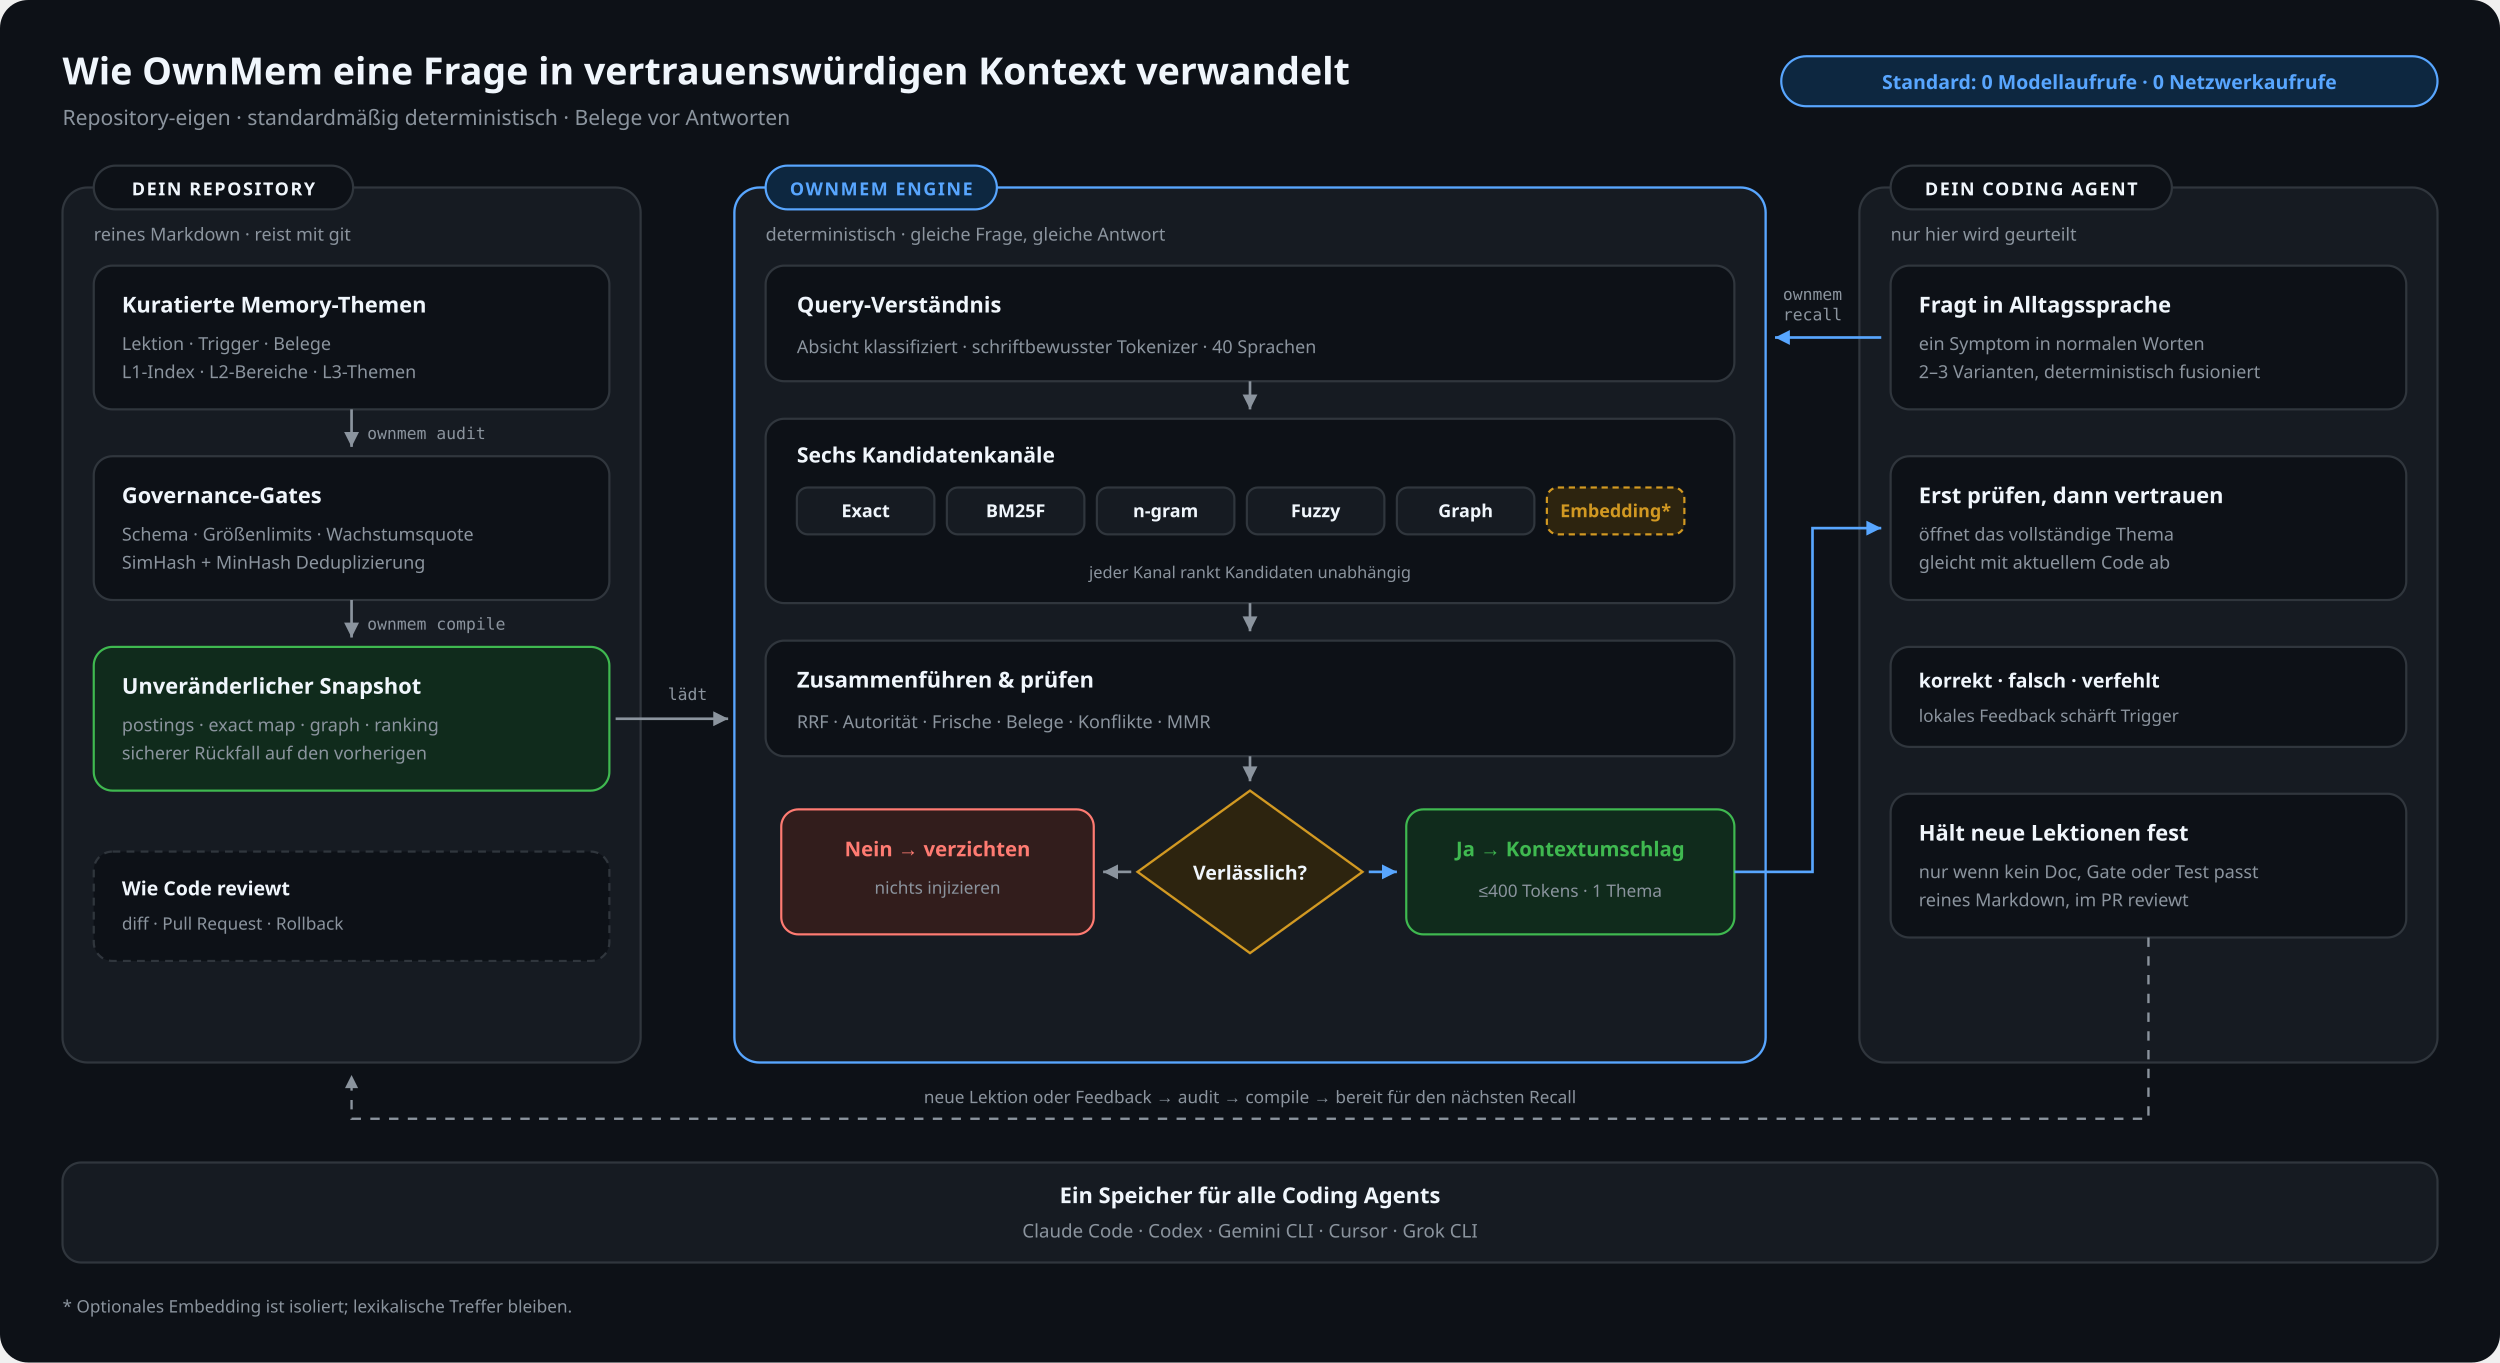
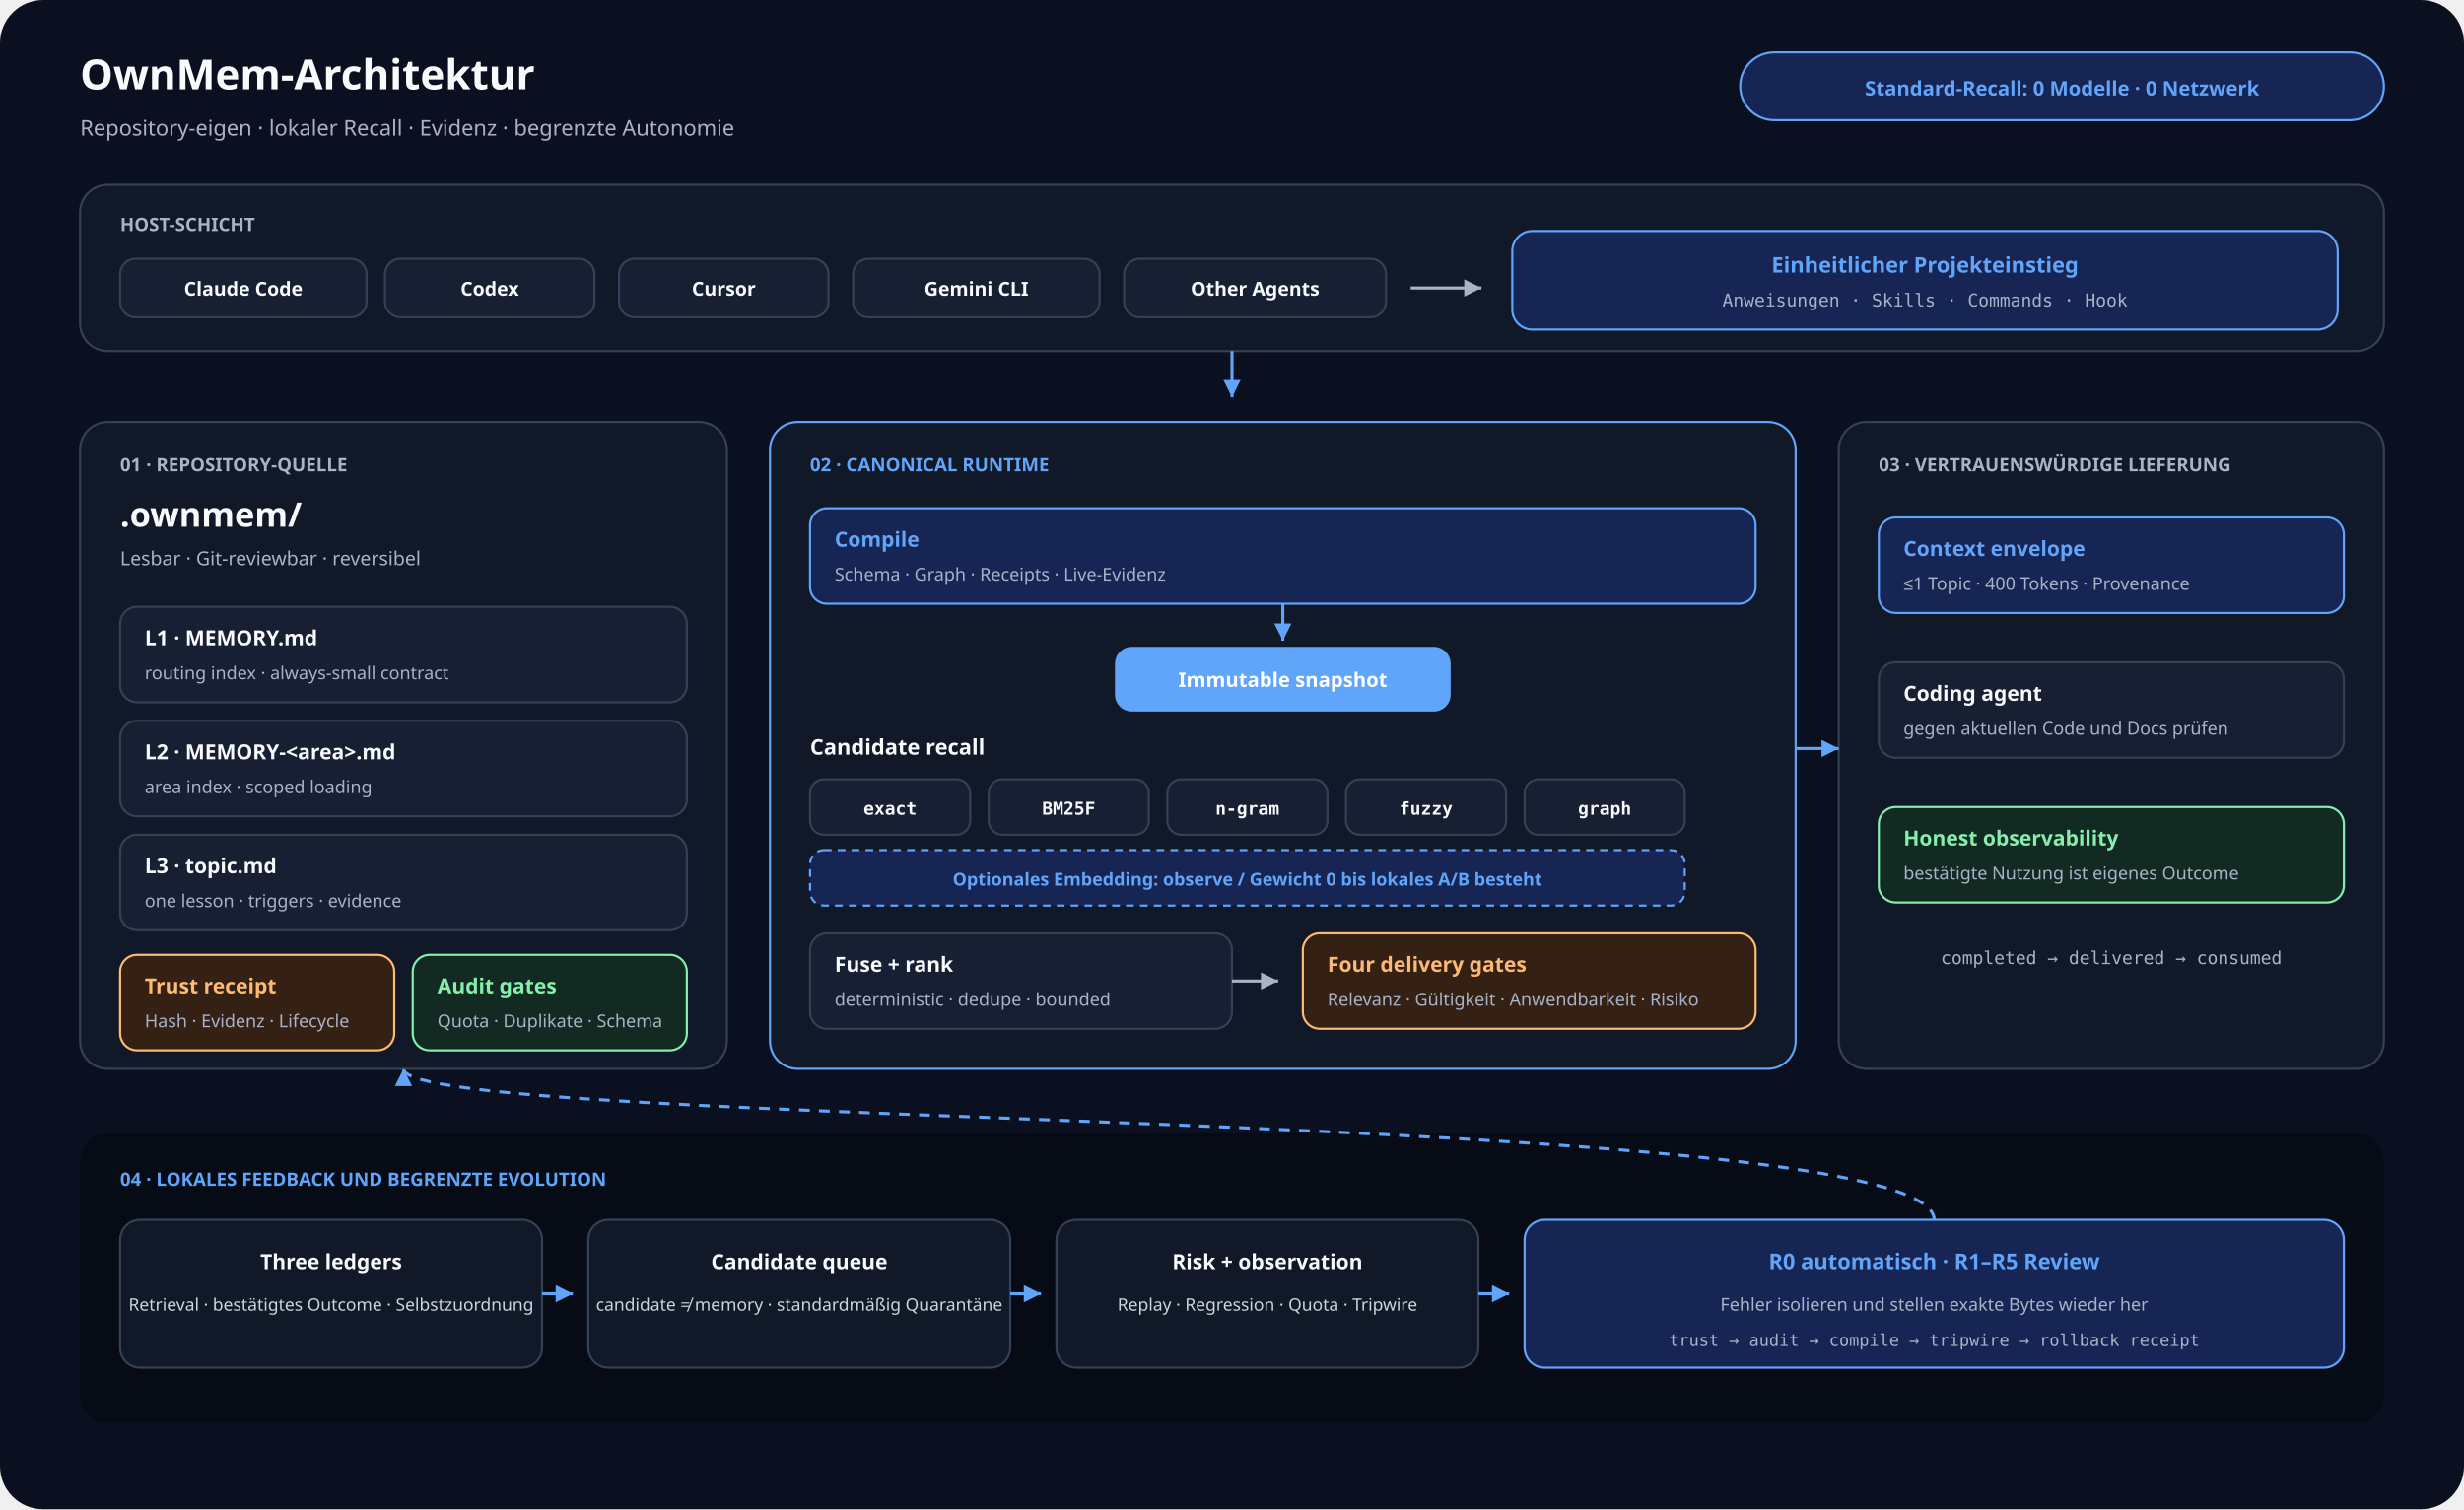
- <svg xmlns="http://www.w3.org/2000/svg" viewBox="0 0 1600 872" role="img" aria-labelledby="title description" font-family="-apple-system, BlinkMacSystemFont, 'Segoe UI', 'Noto Sans', 'Helvetica Neue', Arial, sans-serif">
+ <svg xmlns="http://www.w3.org/2000/svg" viewBox="0 0 1600 980" role="img" aria-labelledby="title description" font-family="-apple-system, BlinkMacSystemFont, 'Segoe UI', 'Noto Sans', Arial, sans-serif">
  <defs>
    <marker id="arrow" viewBox="0 0 10 10" refX="8" refY="5" markerWidth="7" markerHeight="7" orient="auto-start-reverse">
-       <path d="M 0 1 L 8 5 L 0 9 z" fill="#8b949e" />
+       <path d="M 0 1 L 8 5 L 0 9 z" fill="#a8b3c7" />
    </marker>
-     <marker id="accent" viewBox="0 0 10 10" refX="8" refY="5" markerWidth="7" markerHeight="7" orient="auto-start-reverse">
-       <path d="M 0 1 L 8 5 L 0 9 z" fill="#58a6ff" />
+     <marker id="arrowBlue" viewBox="0 0 10 10" refX="8" refY="5" markerWidth="7" markerHeight="7" orient="auto-start-reverse">
+       <path d="M 0 1 L 8 5 L 0 9 z" fill="#60a5fa" />
    </marker>
  </defs>
-   <rect x="0" y="0" width="1600" height="872" rx="18" fill="#0d1117" />
-   <text x="40" y="54" text-anchor="start" font-size="24" font-weight="700" fill="#f0f6fc">Wie OwnMem eine Frage in vertrauenswürdigen Kontext verwandelt</text>
-   <text x="40" y="80" text-anchor="start" font-size="13.5" font-weight="400" fill="#8b949e">Repository-eigen · standardmäßig deterministisch · Belege vor Antworten</text>
-   <rect x="1140" y="36" width="420" height="32" rx="16" fill="#0d2740" stroke="#58a6ff" stroke-width="1.4" />
-   <text x="1350" y="57" text-anchor="middle" font-size="12.5" font-weight="600" fill="#58a6ff">Standard: 0 Modellaufrufe · 0 Netzwerkaufrufe</text>
-   <rect x="40" y="120" width="370" height="560" rx="16" fill="#161b22" stroke="#30363d" stroke-width="1.4" />
-   <rect x="470" y="120" width="660" height="560" rx="16" fill="#161b22" stroke="#58a6ff" stroke-width="1.5" />
-   <rect x="1190" y="120" width="370" height="560" rx="16" fill="#161b22" stroke="#30363d" stroke-width="1.4" />
-   <rect x="60" y="106" width="166" height="28" rx="14" fill="#0d1117" stroke="#30363d" stroke-width="1.4" />
-   <text x="143" y="125" text-anchor="middle" font-size="11.5" font-weight="700" letter-spacing="1" fill="#f0f6fc">DEIN REPOSITORY</text>
-   <rect x="490" y="106" width="148" height="28" rx="14" fill="#0d2740" stroke="#58a6ff" stroke-width="1.4" />
-   <text x="564" y="125" text-anchor="middle" font-size="11.5" font-weight="700" letter-spacing="1" fill="#58a6ff">OWNMEM ENGINE</text>
-   <rect x="1210" y="106" width="180" height="28" rx="14" fill="#0d1117" stroke="#30363d" stroke-width="1.4" />
-   <text x="1300" y="125" text-anchor="middle" font-size="11.5" font-weight="700" letter-spacing="1" fill="#f0f6fc">DEIN CODING AGENT</text>
-   <text x="60" y="154" text-anchor="start" font-size="11.5" font-weight="400" fill="#8b949e">reines Markdown · reist mit git</text>
-   <text x="490" y="154" text-anchor="start" font-size="11.5" font-weight="400" fill="#8b949e">deterministisch · gleiche Frage, gleiche Antwort</text>
-   <text x="1210" y="154" text-anchor="start" font-size="11.5" font-weight="400" fill="#8b949e">nur hier wird geurteilt</text>
-   <rect x="60" y="170" width="330" height="92" rx="12" fill="#0d1117" stroke="#30363d" stroke-width="1.4" />
-   <text x="78" y="200" text-anchor="start" font-size="14" font-weight="650" fill="#f0f6fc">Kuratierte Memory-Themen</text>
-   <text x="78" y="224" text-anchor="start" font-size="11.5" font-weight="400" fill="#8b949e">Lektion · Trigger · Belege</text>
-   <text x="78" y="242" text-anchor="start" font-size="11.5" font-weight="400" fill="#8b949e">L1-Index · L2-Bereiche · L3-Themen</text>
-   <path d="M 225 262 L 225 286" fill="none" stroke="#8b949e" stroke-width="1.7" marker-end="url(#arrow)" />
-   <text x="235" y="281" text-anchor="start" font-size="10.5" font-weight="400" font-family="ui-monospace, SFMono-Regular, 'SF Mono', Menlo, Consolas, monospace" fill="#8b949e">ownmem audit</text>
-   <rect x="60" y="292" width="330" height="92" rx="12" fill="#0d1117" stroke="#30363d" stroke-width="1.4" />
-   <text x="78" y="322" text-anchor="start" font-size="14" font-weight="650" fill="#f0f6fc">Governance-Gates</text>
-   <text x="78" y="346" text-anchor="start" font-size="11.5" font-weight="400" fill="#8b949e">Schema · Größenlimits · Wachstumsquote</text>
-   <text x="78" y="364" text-anchor="start" font-size="11.5" font-weight="400" fill="#8b949e">SimHash + MinHash Deduplizierung</text>
-   <path d="M 225 384 L 225 408" fill="none" stroke="#8b949e" stroke-width="1.7" marker-end="url(#arrow)" />
-   <text x="235" y="403" text-anchor="start" font-size="10.5" font-weight="400" font-family="ui-monospace, SFMono-Regular, 'SF Mono', Menlo, Consolas, monospace" fill="#8b949e">ownmem compile</text>
-   <rect x="60" y="414" width="330" height="92" rx="12" fill="#102b1c" stroke="#3fb950" stroke-width="1.4" />
-   <text x="78" y="444" text-anchor="start" font-size="14" font-weight="650" fill="#f0f6fc">Unveränderlicher Snapshot</text>
-   <text x="78" y="468" text-anchor="start" font-size="11.5" font-weight="400" fill="#8b949e">postings · exact map · graph · ranking</text>
-   <text x="78" y="486" text-anchor="start" font-size="11.5" font-weight="400" fill="#8b949e">sicherer Rückfall auf den vorherigen</text>
-   <rect x="60" y="545" width="330" height="70" rx="12" fill="#0d1117" stroke="#30363d" stroke-width="1.4" stroke-dasharray="5 4" />
-   <text x="78" y="573" text-anchor="start" font-size="12.5" font-weight="600" fill="#f0f6fc">Wie Code reviewt</text>
-   <text x="78" y="595" text-anchor="start" font-size="11" font-weight="400" fill="#8b949e">diff · Pull Request · Rollback</text>
-   <text x="440" y="448" text-anchor="middle" font-size="10.5" font-weight="400" font-family="ui-monospace, SFMono-Regular, 'SF Mono', Menlo, Consolas, monospace" fill="#8b949e">lädt</text>
-   <path d="M 394 460 L 466 460" fill="none" stroke="#8b949e" stroke-width="1.7" marker-end="url(#arrow)" />
-   <rect x="490" y="170" width="620" height="74" rx="12" fill="#0d1117" stroke="#30363d" stroke-width="1.4" />
-   <text x="510" y="200" text-anchor="start" font-size="14" font-weight="650" fill="#f0f6fc">Query-Verständnis</text>
-   <text x="510" y="226" text-anchor="start" font-size="11.5" font-weight="400" fill="#8b949e">Absicht klassifiziert · schriftbewusster Tokenizer · 40 Sprachen</text>
-   <path d="M 800 244 L 800 262" fill="none" stroke="#8b949e" stroke-width="1.7" marker-end="url(#arrow)" />
-   <rect x="490" y="268" width="620" height="118" rx="12" fill="#0d1117" stroke="#30363d" stroke-width="1.4" />
-   <text x="510" y="296" text-anchor="start" font-size="13.5" font-weight="650" fill="#f0f6fc">Sechs Kandidatenkanäle</text>
-   <rect x="510" y="312" width="88" height="30" rx="7" fill="#161b22" stroke="#30363d" stroke-width="1.4" />
-   <text x="554" y="331" text-anchor="middle" font-size="11.5" font-weight="600" fill="#f0f6fc">Exact</text>
-   <rect x="606" y="312" width="88" height="30" rx="7" fill="#161b22" stroke="#30363d" stroke-width="1.4" />
-   <text x="650" y="331" text-anchor="middle" font-size="11.5" font-weight="600" fill="#f0f6fc">BM25F</text>
-   <rect x="702" y="312" width="88" height="30" rx="7" fill="#161b22" stroke="#30363d" stroke-width="1.4" />
-   <text x="746" y="331" text-anchor="middle" font-size="11.5" font-weight="600" fill="#f0f6fc">n-gram</text>
-   <rect x="798" y="312" width="88" height="30" rx="7" fill="#161b22" stroke="#30363d" stroke-width="1.4" />
-   <text x="842" y="331" text-anchor="middle" font-size="11.5" font-weight="600" fill="#f0f6fc">Fuzzy</text>
-   <rect x="894" y="312" width="88" height="30" rx="7" fill="#161b22" stroke="#30363d" stroke-width="1.4" />
-   <text x="938" y="331" text-anchor="middle" font-size="11.5" font-weight="600" fill="#f0f6fc">Graph</text>
-   <rect x="990" y="312" width="88" height="30" rx="7" fill="#2d240f" stroke="#d29922" stroke-width="1.4" stroke-dasharray="4 3" />
-   <text x="1034" y="331" text-anchor="middle" font-size="11.5" font-weight="600" fill="#d29922">Embedding*</text>
-   <text x="800" y="370" text-anchor="middle" font-size="10.5" font-weight="400" fill="#8b949e">jeder Kanal rankt Kandidaten unabhängig</text>
-   <path d="M 800 386 L 800 404" fill="none" stroke="#8b949e" stroke-width="1.7" marker-end="url(#arrow)" />
-   <rect x="490" y="410" width="620" height="74" rx="12" fill="#0d1117" stroke="#30363d" stroke-width="1.4" />
-   <text x="510" y="440" text-anchor="start" font-size="14" font-weight="650" fill="#f0f6fc">Zusammenführen &amp; prüfen</text>
-   <text x="510" y="466" text-anchor="start" font-size="11.5" font-weight="400" fill="#8b949e">RRF · Autorität · Frische · Belege · Konflikte · MMR</text>
-   <path d="M 800 484 L 800 500" fill="none" stroke="#8b949e" stroke-width="1.7" marker-end="url(#arrow)" />
-   <polygon points="800,506 872,558 800,610 728,558" fill="#2d240f" stroke="#d29922" stroke-width="1.5" />
-   <text x="800" y="563" text-anchor="middle" font-size="12.5" font-weight="650" fill="#f0f6fc">Verlässlich?</text>
-   <rect x="500" y="518" width="200" height="80" rx="11" fill="#321d1c" stroke="#ff7b72" stroke-width="1.4" />
-   <text x="600" y="548" text-anchor="middle" font-size="13" font-weight="650" fill="#ff7b72">Nein → verzichten</text>
-   <text x="600" y="572" text-anchor="middle" font-size="11" font-weight="400" fill="#8b949e">nichts injizieren</text>
-   <path d="M 724 558 L 706 558" fill="none" stroke="#8b949e" stroke-width="1.7" marker-end="url(#arrow)" />
-   <rect x="900" y="518" width="210" height="80" rx="11" fill="#102b1c" stroke="#3fb950" stroke-width="1.4" />
-   <text x="1005" y="548" text-anchor="middle" font-size="13" font-weight="650" fill="#3fb950">Ja → Kontextumschlag</text>
-   <text x="1005" y="574" text-anchor="middle" font-size="11" font-weight="400" fill="#8b949e">≤400 Tokens · 1 Thema</text>
-   <path d="M 876 558 L 894 558" fill="none" stroke="#58a6ff" stroke-width="1.7" marker-end="url(#accent)" />
-   <path d="M 1110 558 L 1160 558 L 1160 338 L 1204 338" fill="none" stroke="#58a6ff" stroke-width="1.7" marker-end="url(#accent)" />
-   <rect x="1210" y="170" width="330" height="92" rx="12" fill="#0d1117" stroke="#30363d" stroke-width="1.4" />
-   <text x="1228" y="200" text-anchor="start" font-size="14" font-weight="650" fill="#f0f6fc">Fragt in Alltagssprache</text>
-   <text x="1228" y="224" text-anchor="start" font-size="11.5" font-weight="400" fill="#8b949e">ein Symptom in normalen Worten</text>
-   <text x="1228" y="242" text-anchor="start" font-size="11.5" font-weight="400" fill="#8b949e">2–3 Varianten, deterministisch fusioniert</text>
-   <rect x="1210" y="292" width="330" height="92" rx="12" fill="#0d1117" stroke="#30363d" stroke-width="1.4" />
-   <text x="1228" y="322" text-anchor="start" font-size="14" font-weight="650" fill="#f0f6fc">Erst prüfen, dann vertrauen</text>
-   <text x="1228" y="346" text-anchor="start" font-size="11.5" font-weight="400" fill="#8b949e">öffnet das vollständige Thema</text>
-   <text x="1228" y="364" text-anchor="start" font-size="11.5" font-weight="400" fill="#8b949e">gleicht mit aktuellem Code ab</text>
-   <rect x="1210" y="414" width="330" height="64" rx="12" fill="#0d1117" stroke="#30363d" stroke-width="1.4" />
-   <text x="1228" y="440" text-anchor="start" font-size="12.5" font-weight="650" fill="#f0f6fc">korrekt · falsch · verfehlt</text>
-   <text x="1228" y="462" text-anchor="start" font-size="11" font-weight="400" fill="#8b949e">lokales Feedback schärft Trigger</text>
-   <rect x="1210" y="508" width="330" height="92" rx="12" fill="#0d1117" stroke="#30363d" stroke-width="1.4" />
-   <text x="1228" y="538" text-anchor="start" font-size="14" font-weight="650" fill="#f0f6fc">Hält neue Lektionen fest</text>
-   <text x="1228" y="562" text-anchor="start" font-size="11.5" font-weight="400" fill="#8b949e">nur wenn kein Doc, Gate oder Test passt</text>
-   <text x="1228" y="580" text-anchor="start" font-size="11.5" font-weight="400" fill="#8b949e">reines Markdown, im PR reviewt</text>
-   <text x="1160" y="192" text-anchor="middle" font-size="10.5" font-weight="400" font-family="ui-monospace, SFMono-Regular, 'SF Mono', Menlo, Consolas, monospace" fill="#8b949e">ownmem</text>
-   <text x="1160" y="205" text-anchor="middle" font-size="10.5" font-weight="400" font-family="ui-monospace, SFMono-Regular, 'SF Mono', Menlo, Consolas, monospace" fill="#8b949e">recall</text>
-   <path d="M 1204 216 L 1136 216 " fill="none" stroke="#58a6ff" stroke-width="1.7" marker-end="url(#accent)" />
-   <path d="M 1375 600 L 1375 716 L 225 716 L 225 688" fill="none" stroke="#8b949e" stroke-width="1.5" stroke-dasharray="6 6" marker-end="url(#arrow)" />
-   <text x="800" y="706" text-anchor="middle" font-size="11" font-weight="400" fill="#8b949e">neue Lektion oder Feedback → audit → compile → bereit für den nächsten Recall</text>
-   <rect x="40" y="744" width="1520" height="64" rx="12" fill="#161b22" stroke="#30363d" stroke-width="1.4" />
-   <text x="800" y="770" text-anchor="middle" font-size="14" font-weight="650" fill="#f0f6fc">Ein Speicher für alle Coding Agents</text>
-   <text x="800" y="792" text-anchor="middle" font-size="12" font-weight="400" fill="#8b949e">Claude Code · Codex · Gemini CLI · Cursor · Grok CLI</text>
-   <text x="40" y="840" text-anchor="start" font-size="11" font-weight="400" fill="#8b949e">* Optionales Embedding ist isoliert; lexikalische Treffer bleiben.</text>
+   <rect x="0" y="0" width="1600" height="980" rx="28" fill="#0b1020" />
+   <text x="52" y="58" text-anchor="start" font-size="27" font-weight="750" fill="#f8fafc">OwnMem-Architektur</text>
+   <text x="52" y="88" text-anchor="start" font-size="14" font-weight="500" fill="#a8b3c7">Repository-eigen · lokaler Recall · Evidenz · begrenzte Autonomie</text>
+   <rect x="1130" y="34" width="418" height="44" rx="22" fill="#172554" stroke="#60a5fa" stroke-width="1.4" />
+   <text x="1339" y="62" text-anchor="middle" font-size="13" font-weight="650" fill="#60a5fa">Standard-Recall: 0 Modelle · 0 Netzwerk</text>
+   <rect x="52" y="120" width="1496" height="108" rx="18" fill="#111827" stroke="#334155" stroke-width="1.4" />
+   <text x="78" y="150" text-anchor="start" font-size="12" font-weight="750" fill="#a8b3c7">HOST-SCHICHT</text>
+   <rect x="78" y="168" width="160" height="38" rx="10" fill="#172033" stroke="#334155" stroke-width="1.4" />
+   <text x="158" y="192" text-anchor="middle" font-size="12.5" font-weight="650" fill="#f8fafc">Claude Code</text>
+   <rect x="250" y="168" width="136" height="38" rx="10" fill="#172033" stroke="#334155" stroke-width="1.4" />
+   <text x="318" y="192" text-anchor="middle" font-size="12.5" font-weight="650" fill="#f8fafc">Codex</text>
+   <rect x="402" y="168" width="136" height="38" rx="10" fill="#172033" stroke="#334155" stroke-width="1.4" />
+   <text x="470" y="192" text-anchor="middle" font-size="12.5" font-weight="650" fill="#f8fafc">Cursor</text>
+   <rect x="554" y="168" width="160" height="38" rx="10" fill="#172033" stroke="#334155" stroke-width="1.4" />
+   <text x="634" y="192" text-anchor="middle" font-size="12.5" font-weight="650" fill="#f8fafc">Gemini CLI</text>
+   <rect x="730" y="168" width="170" height="38" rx="10" fill="#172033" stroke="#334155" stroke-width="1.4" />
+   <text x="815" y="192" text-anchor="middle" font-size="12.5" font-weight="650" fill="#f8fafc">Other Agents</text>
+   <path d="M 916 187 L 962 187" fill="none" stroke="#a8b3c7" stroke-width="2" marker-end="url(#arrow)" />
+   <rect x="982" y="150" width="536" height="64" rx="13" fill="#172554" stroke="#60a5fa" stroke-width="1.4" />
+   <text x="1250" y="177" text-anchor="middle" font-size="14" font-weight="700" fill="#60a5fa">Einheitlicher Projekteinstieg</text>
+   <text x="1250" y="199" text-anchor="middle" font-size="11.5" font-weight="400" font-family="ui-monospace, SFMono-Regular, Menlo, Consolas, monospace" fill="#a8b3c7">Anweisungen · Skills · Commands · Hook</text>
+   <path d="M 800 228 L 800 258" fill="none" stroke="#60a5fa" stroke-width="2" marker-end="url(#arrowBlue)" />
+   <rect x="52" y="274" width="420" height="420" rx="18" fill="#111827" stroke="#334155" stroke-width="1.4" />
+   <text x="78" y="306" text-anchor="start" font-size="12" font-weight="750" fill="#a8b3c7">01 · REPOSITORY-QUELLE</text>
+   <text x="78" y="342" text-anchor="start" font-size="22" font-weight="750" fill="#f8fafc">.ownmem/</text>
+   <text x="78" y="367" text-anchor="start" font-size="12.5" font-weight="400" fill="#a8b3c7">Lesbar · Git-reviewbar · reversibel</text>
+   <rect x="78" y="394" width="368" height="62" rx="11" fill="#172033" stroke="#334155" stroke-width="1.4" />
+   <text x="94" y="419" text-anchor="start" font-size="13.5" font-weight="700" fill="#f8fafc">L1 · MEMORY.md</text>
+   <text x="94" y="441" text-anchor="start" font-size="11.5" font-weight="400" fill="#a8b3c7">routing index · always-small contract</text>
+   <rect x="78" y="468" width="368" height="62" rx="11" fill="#172033" stroke="#334155" stroke-width="1.4" />
+   <text x="94" y="493" text-anchor="start" font-size="13.5" font-weight="700" fill="#f8fafc">L2 · MEMORY-&lt;area&gt;.md</text>
+   <text x="94" y="515" text-anchor="start" font-size="11.5" font-weight="400" fill="#a8b3c7">area index · scoped loading</text>
+   <rect x="78" y="542" width="368" height="62" rx="11" fill="#172033" stroke="#334155" stroke-width="1.4" />
+   <text x="94" y="567" text-anchor="start" font-size="13.5" font-weight="700" fill="#f8fafc">L3 · topic.md</text>
+   <text x="94" y="589" text-anchor="start" font-size="11.5" font-weight="400" fill="#a8b3c7">one lesson · triggers · evidence</text>
+   <rect x="78" y="620" width="178" height="62" rx="11" fill="#352114" stroke="#fdba74" stroke-width="1.4" />
+   <text x="94" y="645" text-anchor="start" font-size="13.5" font-weight="700" fill="#fdba74">Trust receipt</text>
+   <text x="94" y="667" text-anchor="start" font-size="11.5" font-weight="400" fill="#a8b3c7">Hash · Evidenz · Lifecycle</text>
+   <rect x="268" y="620" width="178" height="62" rx="11" fill="#132a22" stroke="#86efac" stroke-width="1.4" />
+   <text x="284" y="645" text-anchor="start" font-size="13.5" font-weight="700" fill="#86efac">Audit gates</text>
+   <text x="284" y="667" text-anchor="start" font-size="11.5" font-weight="400" fill="#a8b3c7">Quota · Duplikate · Schema</text>
+   <rect x="500" y="274" width="666" height="420" rx="18" fill="#111827" stroke="#60a5fa" stroke-width="1.4" />
+   <text x="526" y="306" text-anchor="start" font-size="12" font-weight="750" fill="#60a5fa">02 · CANONICAL RUNTIME</text>
+   <rect x="526" y="330" width="614" height="62" rx="11" fill="#172554" stroke="#60a5fa" stroke-width="1.4" />
+   <text x="542" y="355" text-anchor="start" font-size="13.5" font-weight="700" fill="#60a5fa">Compile</text>
+   <text x="542" y="377" text-anchor="start" font-size="11.5" font-weight="400" fill="#a8b3c7">Schema · Graph · Receipts · Live-Evidenz</text>
+   <path d="M 833 392 L 833 416" fill="none" stroke="#60a5fa" stroke-width="2" marker-end="url(#arrowBlue)" />
+   <rect x="724" y="420" width="218" height="42" rx="11" fill="#60a5fa" />
+   <text x="833" y="446" text-anchor="middle" font-size="13" font-weight="700" fill="#ffffff">Immutable snapshot</text>
+   <text x="526" y="490" text-anchor="start" font-size="14" font-weight="700" fill="#f8fafc">Candidate recall</text>
+   <rect x="526" y="506" width="104" height="36" rx="9" fill="#172033" stroke="#334155" stroke-width="1.4" />
+   <text x="578" y="529" text-anchor="middle" font-size="11.5" font-weight="650" font-family="ui-monospace, SFMono-Regular, Menlo, Consolas, monospace" fill="#f8fafc">exact</text>
+   <rect x="642" y="506" width="104" height="36" rx="9" fill="#172033" stroke="#334155" stroke-width="1.4" />
+   <text x="694" y="529" text-anchor="middle" font-size="11.5" font-weight="650" font-family="ui-monospace, SFMono-Regular, Menlo, Consolas, monospace" fill="#f8fafc">BM25F</text>
+   <rect x="758" y="506" width="104" height="36" rx="9" fill="#172033" stroke="#334155" stroke-width="1.4" />
+   <text x="810" y="529" text-anchor="middle" font-size="11.5" font-weight="650" font-family="ui-monospace, SFMono-Regular, Menlo, Consolas, monospace" fill="#f8fafc">n-gram</text>
+   <rect x="874" y="506" width="104" height="36" rx="9" fill="#172033" stroke="#334155" stroke-width="1.4" />
+   <text x="926" y="529" text-anchor="middle" font-size="11.5" font-weight="650" font-family="ui-monospace, SFMono-Regular, Menlo, Consolas, monospace" fill="#f8fafc">fuzzy</text>
+   <rect x="990" y="506" width="104" height="36" rx="9" fill="#172033" stroke="#334155" stroke-width="1.4" />
+   <text x="1042" y="529" text-anchor="middle" font-size="11.5" font-weight="650" font-family="ui-monospace, SFMono-Regular, Menlo, Consolas, monospace" fill="#f8fafc">graph</text>
+   <rect x="526" y="552" width="568" height="36" rx="9" fill="#172554" stroke="#60a5fa" stroke-width="1.4" stroke-dasharray="5 4" />
+   <text x="810" y="575" text-anchor="middle" font-size="11.5" font-weight="600" fill="#60a5fa">Optionales Embedding: observe / Gewicht 0 bis lokales A/B besteht</text>
+   <rect x="526" y="606" width="274" height="62" rx="11" fill="#172033" stroke="#334155" stroke-width="1.4" />
+   <text x="542" y="631" text-anchor="start" font-size="13.5" font-weight="700" fill="#f8fafc">Fuse + rank</text>
+   <text x="542" y="653" text-anchor="start" font-size="11.5" font-weight="400" fill="#a8b3c7">deterministic · dedupe · bounded</text>
+   <path d="M 800 637 L 830 637" fill="none" stroke="#a8b3c7" stroke-width="2" marker-end="url(#arrow)" />
+   <rect x="846" y="606" width="294" height="62" rx="11" fill="#352114" stroke="#fdba74" stroke-width="1.4" />
+   <text x="862" y="631" text-anchor="start" font-size="13.5" font-weight="700" fill="#fdba74">Four delivery gates</text>
+   <text x="862" y="653" text-anchor="start" font-size="11.5" font-weight="400" fill="#a8b3c7">Relevanz · Gültigkeit · Anwendbarkeit · Risiko</text>
+   <rect x="1194" y="274" width="354" height="420" rx="18" fill="#111827" stroke="#334155" stroke-width="1.4" />
+   <text x="1220" y="306" text-anchor="start" font-size="12" font-weight="750" fill="#a8b3c7">03 · VERTRAUENSWÜRDIGE LIEFERUNG</text>
+   <rect x="1220" y="336" width="302" height="62" rx="11" fill="#172554" stroke="#60a5fa" stroke-width="1.4" />
+   <text x="1236" y="361" text-anchor="start" font-size="13.5" font-weight="700" fill="#60a5fa">Context envelope</text>
+   <text x="1236" y="383" text-anchor="start" font-size="11.5" font-weight="400" fill="#a8b3c7">≤1 Topic · 400 Tokens · Provenance</text>
+   <path d="M 1166 486 L 1194 486" fill="none" stroke="#60a5fa" stroke-width="2" marker-end="url(#arrowBlue)" />
+   <rect x="1220" y="430" width="302" height="62" rx="11" fill="#172033" stroke="#334155" stroke-width="1.4" />
+   <text x="1236" y="455" text-anchor="start" font-size="13.5" font-weight="700" fill="#f8fafc">Coding agent</text>
+   <text x="1236" y="477" text-anchor="start" font-size="11.5" font-weight="400" fill="#a8b3c7">gegen aktuellen Code und Docs prüfen</text>
+   <rect x="1220" y="524" width="302" height="62" rx="11" fill="#132a22" stroke="#86efac" stroke-width="1.4" />
+   <text x="1236" y="549" text-anchor="start" font-size="13.5" font-weight="700" fill="#86efac">Honest observability</text>
+   <text x="1236" y="571" text-anchor="start" font-size="11.5" font-weight="400" fill="#a8b3c7">bestätigte Nutzung ist eigenes Outcome</text>
+   <text x="1371" y="626" text-anchor="middle" font-size="11.5" font-weight="500" font-family="ui-monospace, SFMono-Regular, Menlo, Consolas, monospace" fill="#a8b3c7">completed → delivered → consumed</text>
+   <rect x="52" y="736" width="1496" height="188" rx="18" fill="#060b16" />
+   <text x="78" y="770" text-anchor="start" font-size="12" font-weight="750" fill="#60a5fa">04 · LOKALES FEEDBACK UND BEGRENZTE EVOLUTION</text>
+   <rect x="78" y="792" width="274" height="96" rx="13" fill="#111827" stroke="#334155" stroke-width="1.4" />
+   <text x="215" y="824" text-anchor="middle" font-size="13.5" font-weight="700" fill="#f8fafc">Three ledgers</text>
+   <text x="215" y="851" text-anchor="middle" font-size="11.2" font-weight="400" fill="#cbd5e1">Retrieval · bestätigtes Outcome · Selbstzuordnung</text>
+   <rect x="382" y="792" width="274" height="96" rx="13" fill="#111827" stroke="#334155" stroke-width="1.4" />
+   <text x="519" y="824" text-anchor="middle" font-size="13.5" font-weight="700" fill="#f8fafc">Candidate queue</text>
+   <text x="519" y="851" text-anchor="middle" font-size="11.2" font-weight="400" fill="#cbd5e1">candidate ≠ memory · standardmäßig Quarantäne</text>
+   <rect x="686" y="792" width="274" height="96" rx="13" fill="#111827" stroke="#334155" stroke-width="1.4" />
+   <text x="823" y="824" text-anchor="middle" font-size="13.5" font-weight="700" fill="#f8fafc">Risk + observation</text>
+   <text x="823" y="851" text-anchor="middle" font-size="11.2" font-weight="400" fill="#cbd5e1">Replay · Regression · Quota · Tripwire</text>
+   <path d="M 352 840 L 372 840" fill="none" stroke="#60a5fa" stroke-width="2" marker-end="url(#arrowBlue)" />
+   <path d="M 656 840 L 676 840" fill="none" stroke="#60a5fa" stroke-width="2" marker-end="url(#arrowBlue)" />
+   <path d="M 960 840 L 980 840" fill="none" stroke="#60a5fa" stroke-width="2" marker-end="url(#arrowBlue)" />
+   <rect x="990" y="792" width="532" height="96" rx="13" fill="#172554" stroke="#60a5fa" stroke-width="1.4" />
+   <text x="1256" y="824" text-anchor="middle" font-size="14" font-weight="750" fill="#60a5fa">R0 automatisch · R1–R5 Review</text>
+   <text x="1256" y="851" text-anchor="middle" font-size="11.5" font-weight="500" fill="#a8b3c7">Fehler isolieren und stellen exakte Bytes wieder her</text>
+   <text x="1256" y="874" text-anchor="middle" font-size="10.8" font-weight="500" font-family="ui-monospace, SFMono-Regular, Menlo, Consolas, monospace" fill="#a8b3c7">trust → audit → compile → tripwire → rollback receipt</text>
+   <path d="M 1256 792 C 1256 718, 262 734, 262 694" fill="none" stroke="#60a5fa" stroke-width="2" stroke-dasharray="7 6" marker-end="url(#arrowBlue)" />
</svg>
